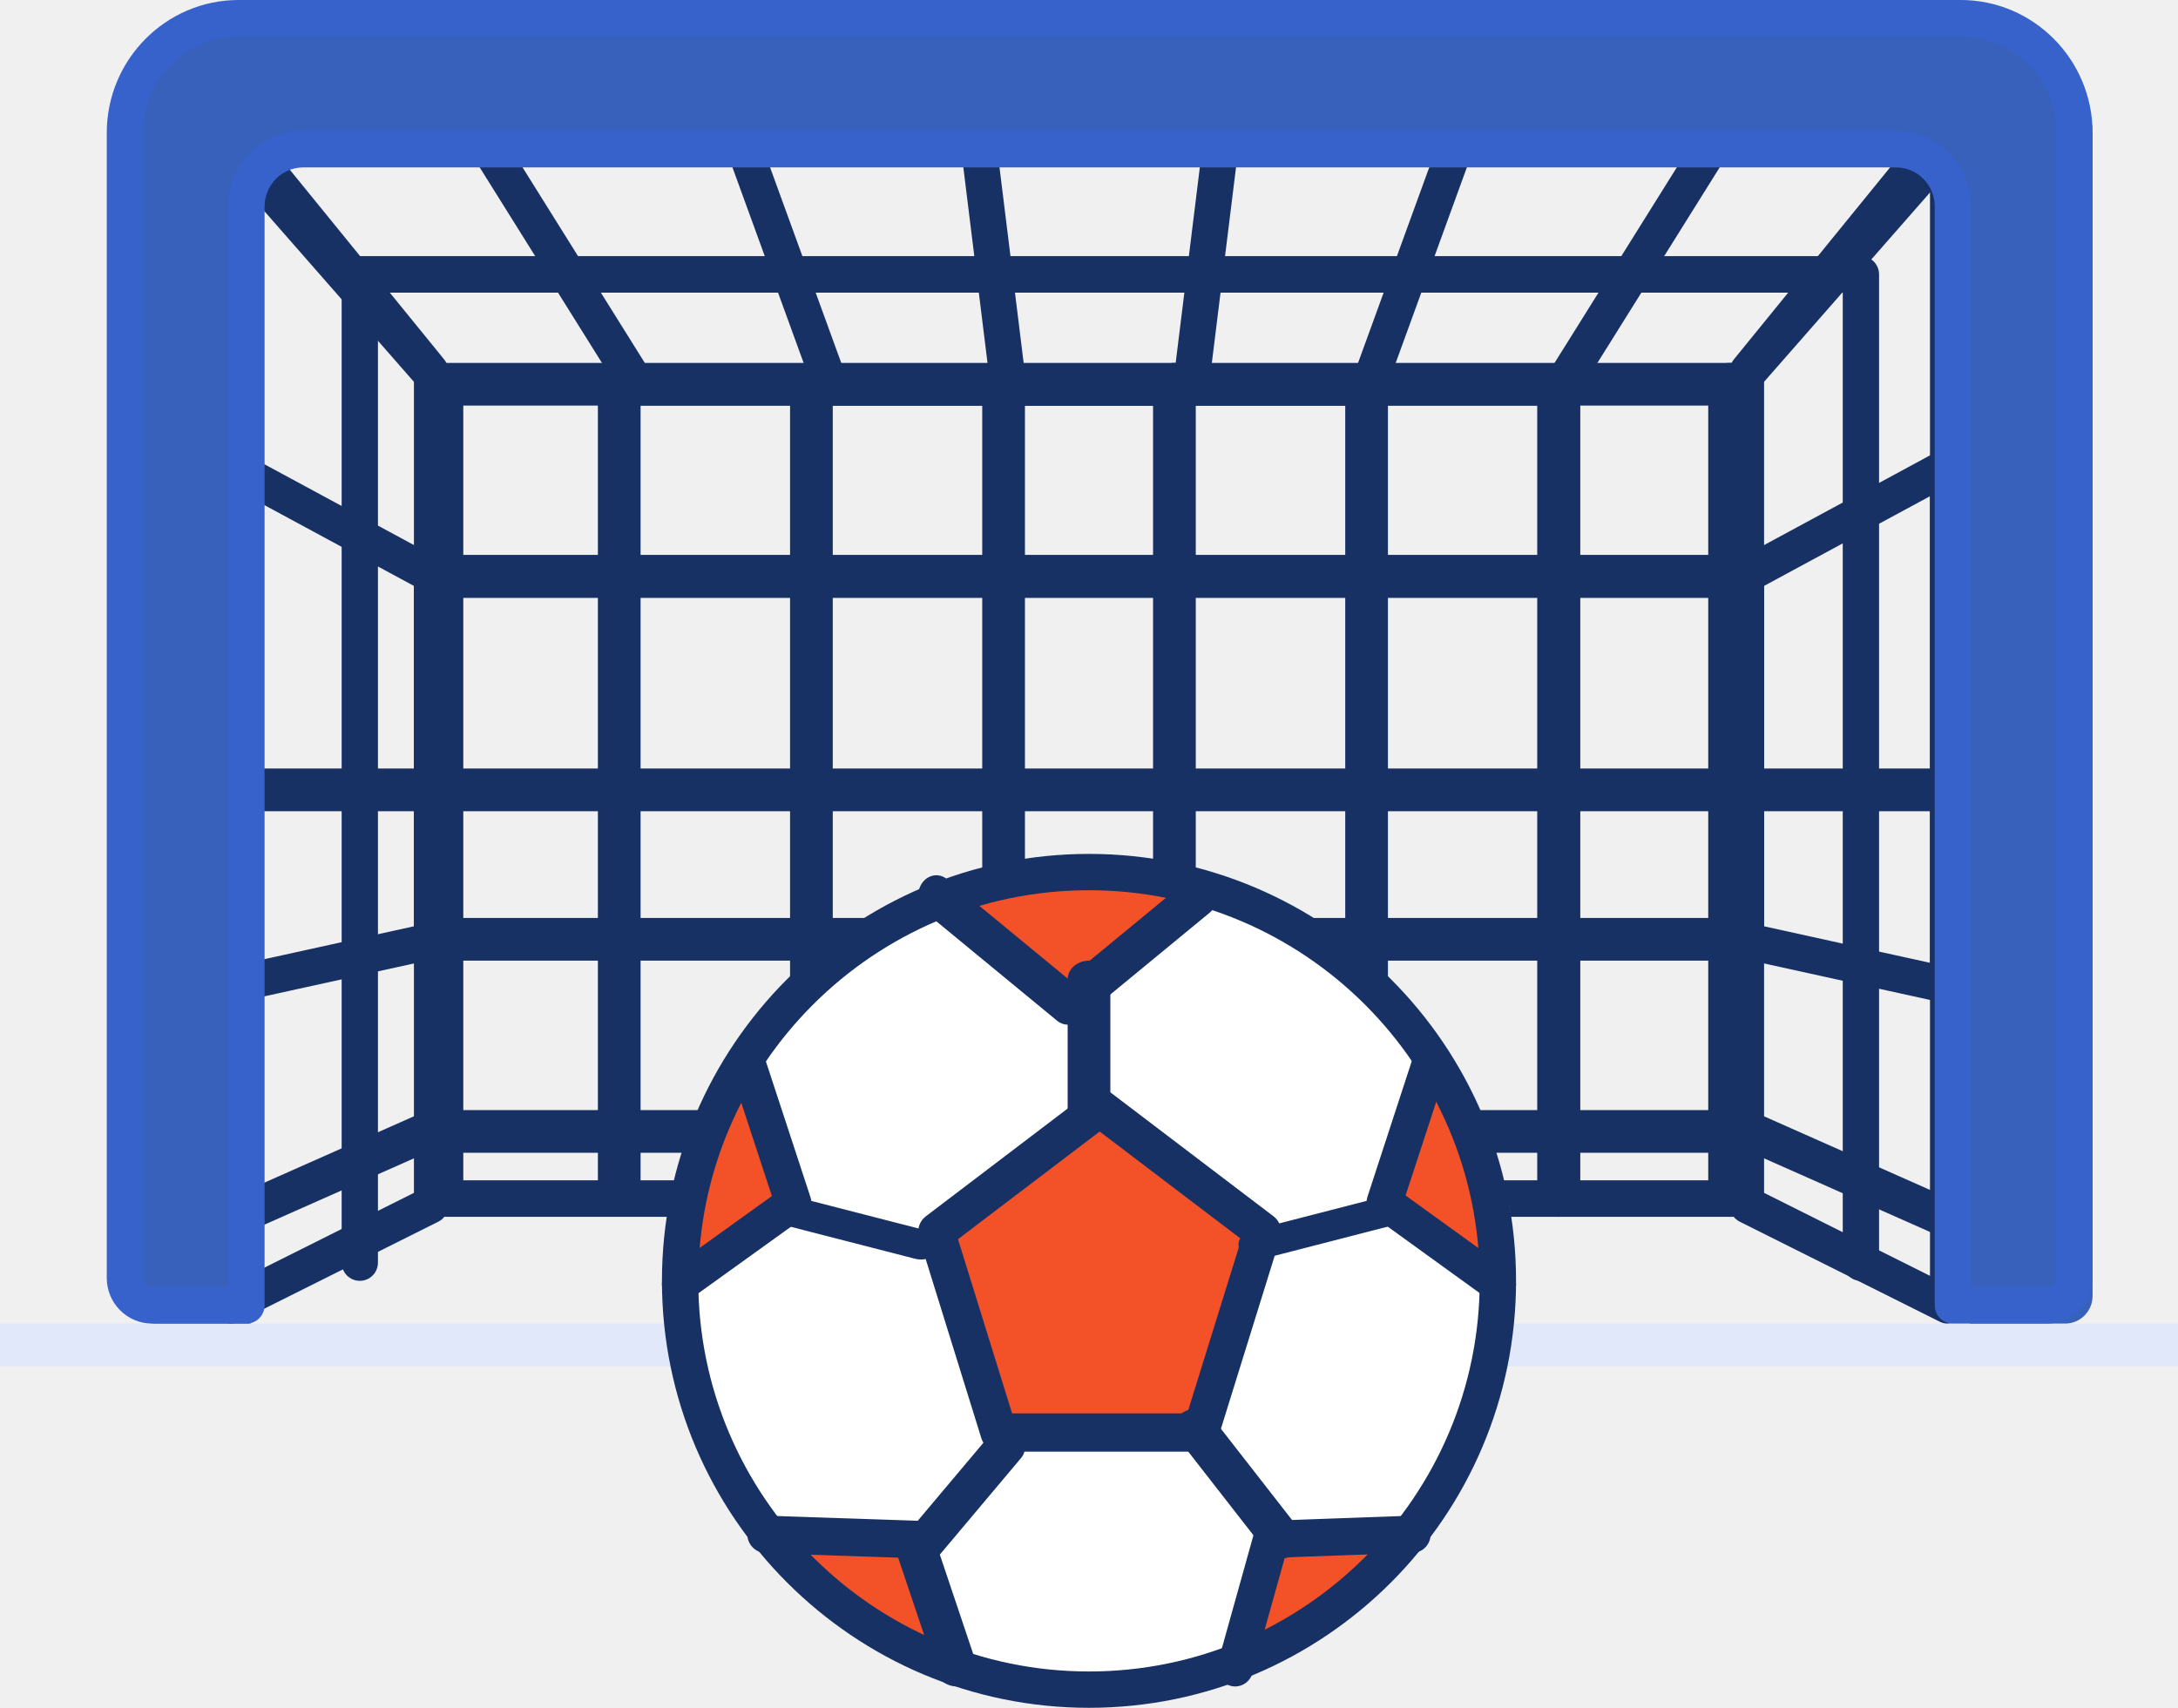
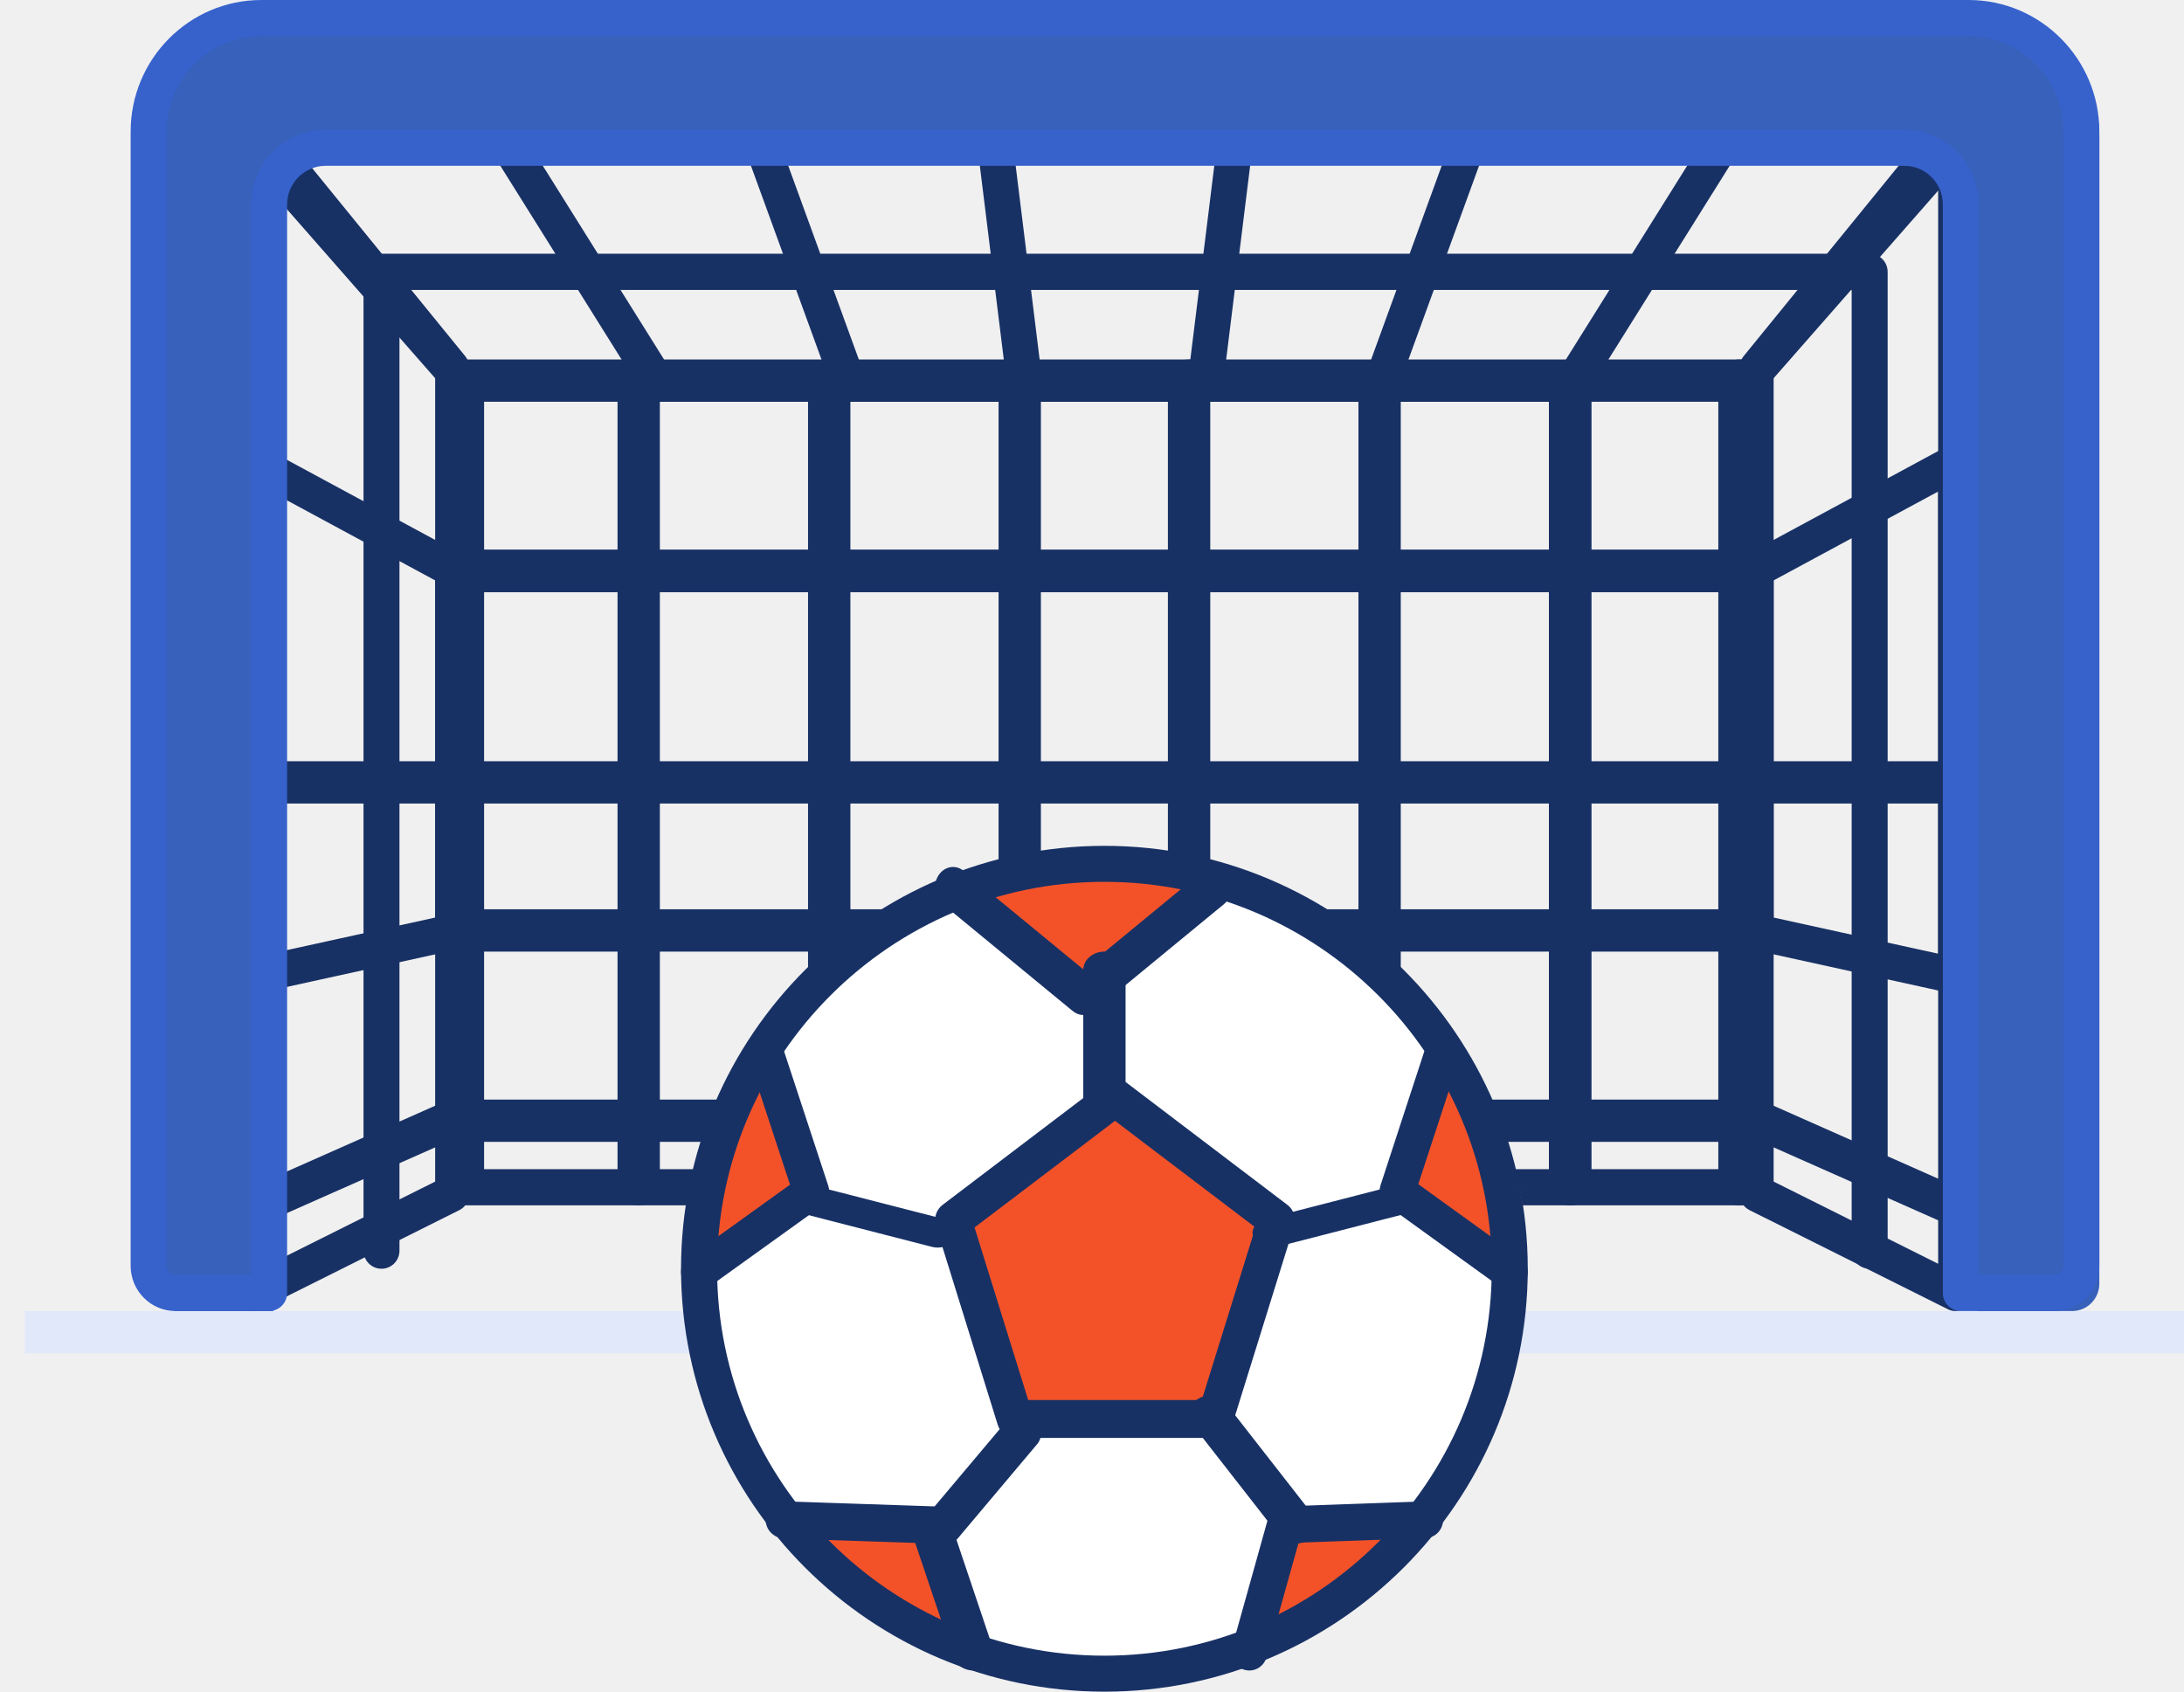
- <svg xmlns="http://www.w3.org/2000/svg" width="102" height="80" viewBox="0 0 102 80">
-   <g fill="none">
-     <path fill="#E1E8FA" d="M0 62L102 62 102 64 0 64z" />
-     <path fill="#183165" d="M81.152 57H20.848c-.468 0-.848-.383-.848-.855v-38.29c0-.472.38-.855.848-.855h60.304c.468 0 .848.383.848.855v38.29c0 .473-.38.855-.848.855zm-59.455-1.71h58.606V18.71H21.697v36.58z" />
-     <path fill="#183165" d="M91.193 62c-.116 0-.232-.027-.34-.081l-9.385-4.694c-.286-.143-.468-.452-.468-.79V17.411c0-.211.071-.416.2-.575l9.386-11.54c.222-.273.577-.369.891-.241.315.128.523.453.523.815V61.13c0 .297-.14.574-.373.734-.132.09-.283.137-.434.137zm-8.578-6.122l7.77 3.887V8.185l-7.77 9.555v38.138z" />
-     <path fill="#183165" d="M81.253 19H20.746c-.245 0-.479-.106-.64-.29L10.211 7.415c-.22-.252-.273-.61-.135-.914.138-.305.441-.501.776-.501h80.297c.334 0 .637.196.775.5.138.306.085.663-.135.915L81.893 18.71c-.162.184-.395.29-.64.29zM21.13 17.295h59.737l8.401-9.59H12.73l8.401 9.59z" />
-     <path fill="#183165" d="M10.807 62c-.151 0-.302-.046-.434-.137-.233-.16-.373-.437-.373-.734V5.871c0-.363.208-.687.523-.815.315-.128.67-.032.891.24L20.8 16.837c.13.16.201.363.201.575v39.023c0 .34-.182.648-.468.79l-9.385 4.694c-.108.054-.224.081-.34.081zm.808-53.816v51.58l7.77-3.886V17.74l-7.77-9.556zM73.088 19H29.911c-.293 0-.565-.15-.72-.4L22.13 7.305c-.164-.263-.173-.594-.024-.866.15-.27.435-.439.745-.439h57.298c.31 0 .595.168.745.44.15.271.14.602-.024.865L73.81 18.6c-.156.249-.429.4-.722.4zm-42.706-1.705h42.236l5.995-9.59H24.387l5.995 9.59z" />
-     <path fill="#183165" d="M64.064 19h-25.13c-.343 0-.65-.22-.772-.552l-4.11-11.296c-.094-.262-.06-.555.095-.785.154-.23.407-.367.678-.367h33.35c.27 0 .524.137.678.367.155.23.19.523.094.785l-4.11 11.296c-.121.332-.429.552-.773.552zm-24.558-1.705h23.987l3.49-9.59H36.015l3.49 9.59z" />
-     <path fill="#183165" d="M55.765 19h-8.53c-.424 0-.781-.32-.833-.746L45.006 6.959c-.03-.243.045-.487.204-.67.16-.184.39-.289.63-.289h11.32c.24 0 .47.105.63.289.16.183.233.427.204.67l-1.396 11.295c-.052.426-.41.746-.833.746zm-7.789-1.705h7.047l1.184-9.59h-9.415l1.184 9.59zM29 57c-.552 0-1-.383-1-.855v-38.29c0-.472.448-.855 1-.855s1 .383 1 .855v38.29c0 .473-.448.855-1 .855zM38 57c-.552 0-1-.383-1-.855v-38.29c0-.472.448-.855 1-.855s1 .383 1 .855v38.29c0 .473-.447.855-1 .855z" />
-     <path fill="#183165" d="M47 57c-.552 0-1-.383-1-.855v-38.29c0-.472.448-.855 1-.855s1 .383 1 .855v38.29c0 .473-.447.855-1 .855zM55 57c-.552 0-1-.383-1-.855v-38.29c0-.472.448-.855 1-.855s1 .383 1 .855v38.29c0 .473-.447.855-1 .855zM64 57c-.552 0-1-.383-1-.855v-38.29c0-.472.448-.855 1-.855s1 .383 1 .855v38.29c0 .473-.448.855-1 .855zM73 57c-.552 0-1-.383-1-.855v-38.29c0-.472.448-.855 1-.855s1 .383 1 .855v38.29c0 .473-.448.855-1 .855z" />
-     <path fill="#183165" d="M73 57c-.552 0-1-.383-1-.855v-38.29c0-.472.448-.855 1-.855s1 .383 1 .855v38.29c0 .473-.448.855-1 .855zM81 57c-.552 0-1-.383-1-.855v-38.29c0-.472.448-.855 1-.855s1 .383 1 .855v38.29c0 .473-.448.855-1 .855z" />
-     <path fill="#183165" d="M81.152 28H20.848c-.468 0-.848-.448-.848-1s.38-1 .848-1h60.304c.468 0 .848.448.848 1s-.38 1-.848 1z" />
-     <path fill="#183165" d="M81.152 28H20.848c-.468 0-.848-.448-.848-1s.38-1 .848-1h60.304c.468 0 .848.448.848 1s-.38 1-.848 1zM81.152 38H20.848c-.468 0-.848-.448-.848-1s.38-1 .848-1h60.304c.468 0 .848.448.848 1s-.38 1-.848 1zM81.152 45H20.848c-.468 0-.848-.448-.848-1s.38-1 .848-1h60.304c.468 0 .848.448.848 1s-.38 1-.848 1zM81.152 54H20.848c-.468 0-.848-.448-.848-1s.38-1 .848-1h60.304c.468 0 .848.448.848 1s-.38 1-.848 1z" />
-     <path fill="#183165" d="M10.807 47c-.184 0-.364-.066-.51-.19-.188-.163-.297-.405-.297-.662V21.852c0-.297.146-.572.386-.727.24-.155.54-.167.79-.031l9.385 5.074c.27.146.439.439.439.758v17.158c0 .404-.268.752-.643.834l-9.385 2.065c-.055.011-.11.017-.165.017zm.808-23.754V45.1l7.77-1.709V27.447l-7.77-4.201zM10.808 58c-.323 0-.628-.222-.752-.584-.163-.472.042-1.003.458-1.188l9.385-4.165c.415-.184.883.049 1.045.52.163.473-.042 1.004-.458 1.189l-9.385 4.165c-.096.043-.196.063-.293.063z" />
-     <path fill="#183165" d="M20.193 38h-9.386c-.445 0-.807-.448-.807-1s.362-1 .807-1h9.386c.445 0 .807.448.807 1s-.362 1-.807 1zM91.193 47c-.055 0-.11-.006-.165-.018l-9.385-2.064c-.375-.082-.643-.43-.643-.834V26.926c0-.319.17-.612.44-.758l9.385-5.074c.25-.136.549-.124.789.03.24.156.386.431.386.728v24.296c0 .257-.11.5-.298.661-.145.125-.325.191-.51.191zm-8.578-3.609l7.77 1.71V23.245l-7.77 4.201v15.944zM91.192 58c-.097 0-.197-.02-.293-.063l-9.385-4.165c-.416-.185-.62-.717-.458-1.188.162-.472.63-.705 1.045-.52l9.385 4.164c.416.185.62.717.458 1.188-.124.362-.429.584-.752.584z" />
-     <path fill="#183165" d="M91.193 38h-9.386c-.445 0-.807-.448-.807-1s.362-1 .807-1h9.386c.445 0 .807.448.807 1s-.361 1-.807 1z" />
-     <path fill="#183165" d="M87.15 60c-.47 0-.85-.383-.85-.855V13.71H17.7v45.434c0 .472-.38.855-.85.855s-.85-.383-.85-.855v-46.29c0-.472.38-.855.85-.855h70.3c.47 0 .85.383.85.855v46.29c0 .472-.38.855-.85.855z" />
-     <path fill="#3761BA" d="M6 6.431v54.273C6 61.42 6.573 62 7.28 62h4.46V9.922c0-1.5 1.201-2.715 2.683-2.715h75.153c1.482 0 2.684 1.215 2.684 2.715V62h4.46c.707 0 1.28-.58 1.28-1.296V6.431C98 3.431 95.597 1 92.633 1H11.366C8.403 1 6 3.431 6 6.431z" />
-     <path fill="#3762CC" d="M95.882 62h-4.426c-.468 0-.847-.382-.847-.854V9.672c0-1.009-.815-1.83-1.816-1.83H14.207c-1.001 0-1.816.82-1.816 1.83v51.474c0 .472-.38.854-.847.854H7.118C5.95 62 5 61.043 5 59.866V6.222C5 2.792 7.77 0 11.173 0h80.654C95.231 0 98 2.791 98 6.222v53.644C98 61.043 97.05 62 95.882 62zm-3.579-1.707h3.58c.233 0 .423-.192.423-.427V6.222c0-2.49-2.01-4.515-4.479-4.515H11.173c-2.47 0-4.479 2.025-4.479 4.515v53.644c0 .235.19.427.424.427h3.579V9.673c0-1.951 1.575-3.538 3.51-3.538h74.587c1.935 0 3.51 1.587 3.51 3.537v50.62h-.001z" />
-     <ellipse cx="51.5" cy="60" fill="#FFF" rx="19.5" ry="19" />
-     <path fill="#F35229" d="M32 60l6-3.699L35.587 50C33.322 52.852 32 56.287 32 59.983V60zM45 42.124L51 47l6-4.876C55.12 41.397 53.101 41 51 41s-4.12.397-6 1.124zM42.186 71.267L35 71c2.303 3.152 5.413 5.603 9 7l-1.814-6.733zM58 78c3.587-1.397 6.697-3.848 9-7l-7.186.267L58 78zM64 56.298L70 60c.01-3.706-1.316-7.149-3.59-10L64 56.298zM52 52L44 57.73 47.056 67 56.944 67 60 57.73z" />
-     <path fill="#183165" d="M56.223 68h-9.447c-.37 0-.7-.25-.815-.62l-2.919-9.398c-.115-.37.011-.774.312-1.002l7.642-5.809c.3-.228.707-.228 1.008 0l7.643 5.809c.3.228.426.633.311 1.002l-2.92 9.398c-.115.37-.444.62-.815.62zm-8.824-1.793H55.6l2.535-8.16-6.635-5.042-6.635 5.043 2.534 8.159z" />
-     <path fill="#183165" d="M51 80c-11.028 0-20-8.972-20-20s8.972-20 20-20 20 8.972 20 20-8.972 20-20 20zm0-38.298c-10.09 0-18.298 8.209-18.298 18.298 0 10.09 8.209 18.298 18.298 18.298 10.09 0 18.298-8.209 18.298-18.298 0-10.09-8.209-18.298-18.298-18.298z" />
-     <path fill="#183165" d="M70.16 61c-.172 0-.345-.052-.494-.16l-5.32-3.845c-.294-.212-.417-.59-.305-.934l2.117-6.483c.144-.44.619-.68 1.06-.537.44.143.683.614.54 1.054L65.827 56l4.826 3.488c.375.271.458.794.185 1.168-.164.225-.42.344-.68.344z" />
-     <path fill="#183165" d="M58.876 59c-.37 0-.713-.187-.833-.48-.15-.365.102-.757.562-.876l6.248-1.61c.461-.118.954.08 1.104.446.15.365-.103.757-.562.876l-6.248 1.61c-.09.023-.181.034-.271.034zM57.847 79c-.077 0-.156-.01-.234-.034-.45-.132-.709-.614-.58-1.075l1.682-6.024c.102-.362.418-.616.785-.63L66.124 71c.466-.006.859.359.875.838.017.48-.349.883-.816.9l-6.01.215-1.512 5.417c-.107.381-.446.63-.814.63z" />
-     <path fill="#183165" d="M60.04 73c-.3 0-.594-.128-.782-.369l-4.077-5.23c-.31-.397-.211-.95.22-1.235.43-.285 1.03-.194 1.34.203l4.078 5.23c.31.397.211.95-.22 1.235-.17.112-.365.166-.56.166zM43.09 73h-.033l-.3-.01-6.878-.232c-.503-.017-.896-.424-.878-.91.017-.484.435-.871.942-.847l6.893.232.285.01c.503.017.896.424.878.908-.017.475-.422.849-.91.849z" />
-     <path fill="#183165" d="M44.813 79c-.418 0-.802-.235-.923-.594l-1.853-5.513c-.08-.241-.028-.5.143-.704l4.078-4.847c.31-.368.91-.452 1.341-.188.431.264.53.777.22 1.144l-3.805 4.525 1.724 5.13c.147.436-.148.89-.659 1.015-.089.021-.178.032-.266.032zM31.852 61c-.263 0-.523-.12-.69-.347-.276-.377-.191-.903.189-1.177l4.798-3.45-1.944-5.923c-.146-.443.1-.918.546-1.062.447-.142.927.098 1.072.54l2.135 6.505c.114.347-.01.728-.309.942l-5.298 3.81c-.15.11-.326.162-.5.162z" />
-     <path fill="#183165" d="M43.129 59c-.09 0-.18-.01-.268-.034l-6.257-1.61c-.458-.118-.71-.51-.562-.874.148-.366.64-.566 1.097-.448l6.257 1.61c.458.118.71.51.562.875-.12.294-.462.481-.83.481zM50.007 48c-.176 0-.351-.061-.5-.184l-6.157-5.072c-.38-.313-.463-.916-.188-1.347.277-.43.809-.525 1.188-.213l5.657 4.66 5.643-4.649c.38-.312.912-.217 1.188.213.276.431.191 1.034-.188 1.347l-6.144 5.06c-.149.124-.324.185-.5.185z" />
-     <path fill="#183165" d="M51 53c-.552 0-1-.393-1-.877v-6.246c0-.484.448-.877 1-.877s1 .393 1 .877v6.246c0 .485-.448.877-1 .877z" />
+ <svg xmlns="http://www.w3.org/2000/svg" width="71px" height="55px" viewBox="0 0 71 55" version="1.1">
+   <g id="Page-1" stroke="none" stroke-width="1" fill="none" fill-rule="evenodd">
+     <g id="Hey-Digital_Home_Get-My-Free-Proposal_03" transform="translate(-831, -150)" fill-rule="nonzero">
+       <g id="Group-3" transform="translate(270, 56)">
+         <g id="Group-5" transform="translate(269, 81)">
+           <g id="goal-post" transform="translate(292.8066, 13)">
+             <polygon id="Path" fill="#E1E8FA" points="0 42.625 70.193 42.625 70.193 44 0 44" />
+             <path d="M55.846,39.188 L14.347,39.188 C14.025,39.188 13.763,38.924 13.763,38.6 L13.763,12.275 C13.763,11.951 14.025,11.688 14.347,11.688 L55.846,11.688 C56.168,11.688 56.43,11.951 56.43,12.275 L56.43,38.6 C56.43,38.925 56.169,39.188 55.846,39.188 Z M14.931,38.012 L55.262,38.012 L55.262,12.863 L14.931,12.863 L14.931,38.012 Z" id="Shape" fill="#183165" />
+             <path d="M62.756,42.625 C62.677,42.625 62.597,42.606 62.522,42.569 L56.064,39.342 C55.867,39.244 55.742,39.032 55.742,38.799 L55.742,11.971 C55.742,11.825 55.791,11.685 55.88,11.576 L62.339,3.641 C62.491,3.454 62.736,3.388 62.952,3.476 C63.168,3.564 63.312,3.787 63.312,4.037 L63.312,42.026 C63.312,42.231 63.215,42.421 63.055,42.531 C62.964,42.593 62.861,42.625 62.756,42.625 Z M56.853,38.416 L62.201,41.088 L62.201,5.627 L56.853,12.196 L56.853,38.416 Z" id="Shape" fill="#183165" />
+             <path d="M55.916,13.062 L14.277,13.062 C14.108,13.062 13.947,12.99 13.836,12.863 L7.027,5.098 C6.876,4.925 6.839,4.679 6.934,4.469 C7.029,4.26 7.238,4.125 7.468,4.125 L62.726,4.125 C62.956,4.125 63.165,4.26 63.26,4.469 C63.354,4.679 63.318,4.925 63.166,5.098 L56.356,12.863 C56.245,12.99 56.085,13.062 55.916,13.062 Z M14.542,11.89 L55.651,11.89 L61.432,5.297 L8.76,5.297 L14.542,11.89 Z" id="Shape" fill="#183165" />
+             <path d="M7.437,42.625 C7.333,42.625 7.229,42.593 7.138,42.531 C6.978,42.421 6.882,42.231 6.882,42.026 L6.882,4.036 C6.882,3.787 7.025,3.564 7.241,3.476 C7.458,3.388 7.703,3.454 7.855,3.641 L14.314,11.576 C14.402,11.685 14.452,11.825 14.452,11.971 L14.452,38.799 C14.452,39.032 14.326,39.244 14.13,39.342 L7.671,42.57 C7.596,42.606 7.517,42.625 7.437,42.625 L7.437,42.625 Z M7.993,5.627 L7.993,41.088 L13.34,38.416 L13.34,12.196 L7.993,5.627 Z" id="Shape" fill="#183165" />
+             <path d="M50.297,13.062 L20.584,13.062 C20.382,13.062 20.195,12.959 20.088,12.788 L15.229,5.022 C15.116,4.841 15.11,4.614 15.213,4.427 C15.316,4.241 15.512,4.125 15.725,4.125 L55.156,4.125 C55.37,4.125 55.565,4.241 55.669,4.427 C55.772,4.614 55.766,4.841 55.653,5.022 L50.793,12.788 C50.686,12.958 50.499,13.062 50.297,13.062 Z M20.908,11.89 L49.973,11.89 L54.099,5.297 L16.782,5.297 L20.908,11.89 Z" id="Shape" fill="#183165" />
+             <path d="M44.087,13.062 L26.794,13.062 C26.557,13.062 26.345,12.911 26.262,12.683 L23.434,4.917 C23.369,4.737 23.393,4.535 23.499,4.377 C23.605,4.219 23.779,4.125 23.966,4.125 L46.916,4.125 C47.102,4.125 47.277,4.219 47.383,4.377 C47.489,4.536 47.513,4.737 47.448,4.917 L44.619,12.683 C44.535,12.911 44.324,13.062 44.087,13.062 L44.087,13.062 Z M27.187,11.89 L43.694,11.89 L46.095,5.297 L24.785,5.297 L27.187,11.89 Z" id="Shape" fill="#183165" />
+             <path d="M38.376,13.062 L32.506,13.062 C32.214,13.062 31.968,12.843 31.932,12.549 L30.972,4.784 C30.952,4.617 31.002,4.449 31.112,4.323 C31.222,4.197 31.38,4.125 31.546,4.125 L39.336,4.125 C39.502,4.125 39.659,4.197 39.769,4.323 C39.879,4.449 39.93,4.617 39.909,4.784 L38.949,12.549 C38.913,12.842 38.667,13.062 38.376,13.062 Z M33.016,11.89 L37.865,11.89 L38.68,5.297 L32.201,5.297 L33.016,11.89 Z" id="Shape" fill="#183165" />
+             <path d="M19.957,39.188 C19.577,39.188 19.269,38.924 19.269,38.6 L19.269,12.275 C19.269,11.951 19.577,11.688 19.957,11.688 C20.337,11.688 20.645,11.951 20.645,12.275 L20.645,38.6 C20.645,38.925 20.337,39.188 19.957,39.188 Z" id="Path" fill="#183165" />
+             <path d="M26.15,39.188 C25.771,39.188 25.462,38.924 25.462,38.6 L25.462,12.275 C25.462,11.951 25.771,11.688 26.15,11.688 C26.53,11.688 26.839,11.951 26.839,12.275 L26.839,38.6 C26.839,38.925 26.531,39.188 26.15,39.188 Z" id="Path" fill="#183165" />
+             <path d="M32.344,39.188 C31.964,39.188 31.656,38.924 31.656,38.6 L31.656,12.275 C31.656,11.951 31.964,11.688 32.344,11.688 C32.724,11.688 33.032,11.951 33.032,12.275 L33.032,38.6 C33.032,38.925 32.724,39.188 32.344,39.188 Z" id="Path" fill="#183165" />
+             <path d="M37.849,39.188 C37.469,39.188 37.161,38.924 37.161,38.6 L37.161,12.275 C37.161,11.951 37.469,11.688 37.849,11.688 C38.229,11.688 38.538,11.951 38.538,12.275 L38.538,38.6 C38.538,38.925 38.23,39.188 37.849,39.188 Z" id="Path" fill="#183165" />
+             <path d="M44.043,39.188 C43.663,39.188 43.355,38.924 43.355,38.6 L43.355,12.275 C43.355,11.951 43.663,11.688 44.043,11.688 C44.423,11.688 44.731,11.951 44.731,12.275 L44.731,38.6 C44.731,38.925 44.423,39.188 44.043,39.188 Z" id="Path" fill="#183165" />
+             <path d="M50.236,39.188 C49.857,39.188 49.548,38.924 49.548,38.6 L49.548,12.275 C49.548,11.951 49.857,11.688 50.236,11.688 C50.616,11.688 50.925,11.951 50.925,12.275 L50.925,38.6 C50.925,38.925 50.617,39.188 50.236,39.188 Z" id="Path" fill="#183165" />
+             <path d="M50.236,39.188 C49.857,39.188 49.548,38.924 49.548,38.6 L49.548,12.275 C49.548,11.951 49.857,11.688 50.236,11.688 C50.616,11.688 50.925,11.951 50.925,12.275 L50.925,38.6 C50.925,38.925 50.617,39.188 50.236,39.188 Z" id="Path" fill="#183165" />
+             <path d="M55.742,39.188 C55.362,39.188 55.054,38.924 55.054,38.6 L55.054,12.275 C55.054,11.951 55.362,11.688 55.742,11.688 C56.122,11.688 56.43,11.951 56.43,12.275 L56.43,38.6 C56.43,38.925 56.122,39.188 55.742,39.188 Z" id="Path" fill="#183165" />
+             <path d="M55.846,19.25 L14.347,19.25 C14.025,19.25 13.763,18.942 13.763,18.562 C13.763,18.183 14.025,17.875 14.347,17.875 L55.846,17.875 C56.168,17.875 56.43,18.183 56.43,18.562 C56.43,18.942 56.168,19.25 55.846,19.25 Z" id="Path" fill="#183165" />
+             <path d="M55.846,19.25 L14.347,19.25 C14.025,19.25 13.763,18.942 13.763,18.562 C13.763,18.183 14.025,17.875 14.347,17.875 L55.846,17.875 C56.168,17.875 56.43,18.183 56.43,18.562 C56.43,18.942 56.168,19.25 55.846,19.25 Z" id="Path" fill="#183165" />
+             <path d="M55.846,26.125 L14.347,26.125 C14.025,26.125 13.763,25.817 13.763,25.438 C13.763,25.058 14.025,24.75 14.347,24.75 L55.846,24.75 C56.168,24.75 56.43,25.058 56.43,25.438 C56.43,25.817 56.168,26.125 55.846,26.125 Z" id="Path" fill="#183165" />
+             <path d="M55.846,30.938 L14.347,30.938 C14.025,30.938 13.763,30.63 13.763,30.25 C13.763,29.87 14.025,29.562 14.347,29.562 L55.846,29.562 C56.168,29.562 56.43,29.87 56.43,30.25 C56.43,30.63 56.168,30.938 55.846,30.938 Z" id="Path" fill="#183165" />
+             <path d="M55.846,37.125 L14.347,37.125 C14.025,37.125 13.763,36.817 13.763,36.438 C13.763,36.058 14.025,35.75 14.347,35.75 L55.846,35.75 C56.168,35.75 56.43,36.058 56.43,36.438 C56.43,36.817 56.168,37.125 55.846,37.125 Z" id="Path" fill="#183165" />
+             <path d="M7.437,32.312 C7.311,32.312 7.187,32.267 7.087,32.181 C6.957,32.07 6.882,31.903 6.882,31.727 L6.882,15.023 C6.882,14.819 6.982,14.63 7.148,14.523 C7.313,14.417 7.518,14.409 7.691,14.502 L14.149,17.991 C14.335,18.091 14.452,18.292 14.452,18.512 L14.452,30.308 C14.452,30.585 14.267,30.825 14.009,30.881 L7.551,32.3 C7.513,32.309 7.475,32.312 7.437,32.312 Z M7.993,15.981 L7.993,31.006 L13.34,29.832 L13.34,18.87 L7.993,15.981 Z" id="Shape" fill="#183165" />
+             <path d="M7.437,39.875 C7.215,39.875 7.006,39.723 6.92,39.474 C6.808,39.149 6.949,38.784 7.235,38.657 L13.694,35.793 C13.979,35.667 14.302,35.827 14.413,36.151 C14.525,36.476 14.384,36.841 14.098,36.968 L7.639,39.831 C7.573,39.861 7.505,39.875 7.437,39.875 Z" id="Path" fill="#183165" />
+             <path d="M13.896,26.125 L7.437,26.125 C7.131,26.125 6.882,25.817 6.882,25.438 C6.882,25.058 7.131,24.75 7.437,24.75 L13.896,24.75 C14.203,24.75 14.452,25.058 14.452,25.438 C14.452,25.817 14.203,26.125 13.896,26.125 Z" id="Path" fill="#183165" />
+             <path d="M62.756,32.312 C62.718,32.312 62.681,32.308 62.643,32.3 L56.184,30.881 C55.927,30.825 55.742,30.585 55.742,30.308 L55.742,18.512 C55.742,18.292 55.858,18.091 56.044,17.991 L62.503,14.502 C62.675,14.409 62.881,14.417 63.046,14.523 C63.211,14.63 63.312,14.819 63.312,15.023 L63.312,31.727 C63.312,31.903 63.236,32.07 63.107,32.181 C63.007,32.267 62.883,32.312 62.756,32.312 Z M56.853,29.832 L62.2,31.006 L62.2,15.981 L56.853,18.87 L56.853,29.832 Z" id="Shape" fill="#183165" />
+             <path d="M62.756,39.875 C62.689,39.875 62.62,39.861 62.554,39.831 L56.095,36.968 C55.809,36.841 55.668,36.476 55.78,36.151 C55.892,35.827 56.215,35.666 56.5,35.794 L62.958,38.657 C63.244,38.784 63.385,39.149 63.273,39.474 C63.188,39.723 62.978,39.875 62.756,39.875 Z" id="Path" fill="#183165" />
+             <path d="M62.756,26.125 L56.297,26.125 C55.991,26.125 55.742,25.817 55.742,25.438 C55.742,25.058 55.991,24.75 56.297,24.75 L62.756,24.75 C63.063,24.75 63.312,25.058 63.312,25.438 C63.312,25.817 63.063,26.125 62.756,26.125 Z" id="Path" fill="#183165" />
+             <path d="M59.974,41.25 C59.651,41.25 59.389,40.987 59.389,40.662 L59.389,9.426 L12.18,9.426 L12.18,40.662 C12.18,40.987 11.918,41.25 11.596,41.25 C11.273,41.25 11.011,40.987 11.011,40.662 L11.011,8.838 C11.011,8.513 11.273,8.25 11.596,8.25 L59.974,8.25 C60.297,8.25 60.559,8.513 60.559,8.838 L60.559,40.662 C60.559,40.987 60.297,41.25 59.974,41.25 Z" id="Path" fill="#183165" />
+             <path d="M4.129,4.421 L4.129,41.734 C4.129,42.226 4.523,42.625 5.01,42.625 L8.079,42.625 L8.079,6.822 C8.079,5.79 8.906,4.955 9.926,4.955 L61.644,4.955 C62.664,4.955 63.49,5.79 63.49,6.822 L63.49,42.625 L66.56,42.625 C67.046,42.625 67.441,42.226 67.441,41.734 L67.441,4.421 C67.441,2.359 65.787,0.688 63.747,0.688 L7.822,0.688 C5.782,0.688 4.129,2.359 4.129,4.421 Z" id="Path" fill="#3761BA" />
+             <path d="M65.983,42.625 L62.937,42.625 C62.615,42.625 62.354,42.362 62.354,42.038 L62.354,6.65 C62.354,5.956 61.794,5.391 61.105,5.391 L9.777,5.391 C9.088,5.391 8.527,5.956 8.527,6.65 L8.527,42.038 C8.527,42.362 8.266,42.625 7.944,42.625 L4.898,42.625 C4.095,42.625 3.441,41.967 3.441,41.158 L3.441,4.277 C3.441,1.919 5.347,0 7.689,0 L63.193,0 C65.535,0 67.441,1.919 67.441,4.277 L67.441,41.158 C67.441,41.967 66.787,42.625 65.983,42.625 L65.983,42.625 Z M63.52,41.451 L65.983,41.451 C66.144,41.451 66.275,41.319 66.275,41.158 L66.275,4.277 C66.275,2.566 64.892,1.174 63.193,1.174 L7.689,1.174 C5.989,1.174 4.607,2.566 4.607,4.277 L4.607,41.158 C4.607,41.319 4.738,41.451 4.898,41.451 L7.361,41.451 L7.361,6.65 C7.361,5.309 8.445,4.218 9.777,4.218 L61.105,4.218 C62.437,4.218 63.521,5.309 63.521,6.65 L63.521,41.451 L63.52,41.451 Z" id="Shape" fill="#3762CC" />
+             <ellipse id="Oval" fill="#FFFFFF" cx="35.441" cy="41.25" rx="13.419" ry="13.062" />
+             <path d="M22.022,41.25 L26.15,38.707 L24.49,34.375 C22.931,36.336 22.021,38.697 22.021,41.239 C22.021,41.242 22.022,41.246 22.022,41.25 Z" id="Path" fill="#F35229" />
+             <path d="M30.968,28.96 L35.097,32.312 L39.226,28.96 C37.932,28.46 36.543,28.188 35.097,28.188 C33.651,28.188 32.261,28.46 30.968,28.96 Z" id="Path" fill="#F35229" />
+             <path d="M29.031,48.996 L24.086,48.812 C25.671,50.98 27.811,52.665 30.279,53.625 L29.031,48.996 Z" id="Path" fill="#F35229" />
+             <path d="M39.914,53.625 C42.383,52.665 44.523,50.98 46.107,48.812 L41.162,48.996 L39.914,53.625 Z" id="Path" fill="#F35229" />
+             <path d="M44.043,38.705 L48.172,41.25 C48.172,41.25 48.172,41.25 48.172,41.25 C48.179,38.702 47.267,36.335 45.701,34.375 L44.043,38.705 Z" id="Path" fill="#F35229" />
+             <polygon id="Path" fill="#F35229" points="35.785 35.75 30.279 39.689 32.382 46.062 39.187 46.062 41.29 39.689" />
+             <path d="M38.691,46.75 L32.19,46.75 C31.935,46.75 31.708,46.578 31.629,46.324 L29.62,39.863 C29.541,39.609 29.628,39.33 29.835,39.174 L35.094,35.18 C35.301,35.023 35.581,35.023 35.788,35.18 L41.047,39.174 C41.254,39.33 41.34,39.609 41.261,39.863 L39.252,46.324 C39.173,46.578 38.946,46.75 38.691,46.75 Z M32.619,45.517 L38.262,45.517 L40.007,39.908 L35.441,36.441 L30.875,39.908 L32.619,45.517 Z" id="Shape" fill="#183165" />
+             <path d="M35.097,55 C27.507,55 21.333,48.832 21.333,41.25 C21.333,33.668 27.507,27.5 35.097,27.5 C42.686,27.5 48.86,33.668 48.86,41.25 C48.86,48.832 42.686,55 35.097,55 Z M35.097,28.67 C28.153,28.67 22.505,34.314 22.505,41.25 C22.505,48.186 28.153,53.83 35.097,53.83 C42.04,53.83 47.689,48.186 47.689,41.25 C47.689,34.314 42.04,28.67 35.097,28.67 Z" id="Shape" fill="#183165" />
+             <path d="M48.281,41.938 C48.163,41.938 48.045,41.902 47.942,41.828 L44.281,39.184 C44.079,39.038 43.994,38.778 44.071,38.542 L45.528,34.085 C45.627,33.783 45.954,33.618 46.257,33.716 C46.561,33.814 46.727,34.138 46.629,34.44 L45.301,38.5 L48.622,40.898 C48.88,41.084 48.937,41.444 48.75,41.701 C48.636,41.856 48.46,41.938 48.281,41.938 L48.281,41.938 Z" id="Path" fill="#183165" />
+             <path d="M40.517,40.562 C40.263,40.562 40.026,40.434 39.943,40.232 C39.841,39.981 40.014,39.712 40.33,39.63 L44.63,38.523 C44.947,38.442 45.286,38.579 45.39,38.83 C45.493,39.081 45.319,39.35 45.003,39.432 L40.703,40.539 C40.641,40.555 40.578,40.562 40.517,40.562 Z" id="Path" fill="#183165" />
+             <path d="M39.809,54.312 C39.755,54.312 39.701,54.305 39.648,54.289 C39.338,54.198 39.16,53.867 39.248,53.55 L40.406,49.408 C40.476,49.159 40.694,48.985 40.946,48.976 L45.504,48.813 C45.825,48.808 46.096,49.059 46.107,49.389 C46.118,49.719 45.867,49.995 45.545,50.007 L41.41,50.155 L40.369,53.88 C40.295,54.142 40.062,54.312 39.809,54.312 L39.809,54.312 Z" id="Path" fill="#183165" />
+             <path d="M41.317,50.188 C41.112,50.188 40.909,50.099 40.78,49.934 L37.974,46.338 C37.76,46.066 37.828,45.685 38.125,45.489 C38.421,45.293 38.835,45.355 39.048,45.629 L41.854,49.224 C42.067,49.497 41.999,49.877 41.703,50.073 C41.586,50.15 41.451,50.188 41.317,50.188 Z" id="Path" fill="#183165" />
+             <path d="M29.653,50.188 C29.646,50.188 29.638,50.188 29.631,50.187 L29.424,50.18 C29.411,50.18 29.193,50.172 24.691,50.021 C24.345,50.009 24.074,49.73 24.086,49.396 C24.099,49.062 24.386,48.796 24.735,48.813 C29.471,48.972 29.473,48.973 29.479,48.973 L29.675,48.979 C30.021,48.991 30.291,49.271 30.279,49.604 C30.267,49.931 29.989,50.188 29.653,50.188 L29.653,50.188 Z" id="Path" fill="#183165" />
+             <path d="M30.839,54.312 C30.552,54.312 30.287,54.151 30.204,53.904 L28.929,50.114 C28.873,49.948 28.909,49.77 29.027,49.63 L31.833,46.298 C32.046,46.045 32.46,45.987 32.756,46.168 C33.053,46.35 33.121,46.702 32.908,46.955 L30.289,50.066 L31.476,53.593 C31.577,53.893 31.373,54.205 31.022,54.291 C30.961,54.305 30.9,54.312 30.839,54.312 L30.839,54.312 Z" id="Path" fill="#183165" />
+             <path d="M21.919,41.938 C21.738,41.938 21.56,41.855 21.445,41.699 C21.255,41.44 21.313,41.078 21.574,40.89 L24.876,38.517 L23.539,34.446 C23.439,34.141 23.607,33.815 23.914,33.716 C24.222,33.618 24.552,33.783 24.652,34.087 L26.122,38.559 C26.2,38.798 26.114,39.059 25.909,39.207 L22.263,41.827 C22.159,41.902 22.039,41.938 21.919,41.938 L21.919,41.938 Z" id="Path" fill="#183165" />
+             <path d="M29.68,40.562 C29.619,40.562 29.557,40.555 29.495,40.539 L25.19,39.432 C24.875,39.351 24.702,39.082 24.803,38.831 C24.905,38.58 25.243,38.442 25.558,38.523 L29.864,39.63 C30.179,39.711 30.352,39.98 30.25,40.231 C30.168,40.434 29.933,40.562 29.68,40.562 Z" id="Path" fill="#183165" />
+             <path d="M34.413,33 C34.292,33 34.172,32.958 34.069,32.873 L29.832,29.386 C29.571,29.171 29.513,28.757 29.703,28.46 C29.893,28.164 30.259,28.099 30.52,28.314 L34.413,31.518 L38.297,28.322 C38.558,28.107 38.924,28.172 39.114,28.468 C39.304,28.764 39.246,29.179 38.985,29.394 L34.757,32.873 C34.654,32.958 34.534,33 34.413,33 L34.413,33 Z" id="Path" fill="#183165" />
+             <path d="M35.097,36.438 C34.717,36.438 34.409,36.167 34.409,35.835 L34.409,31.54 C34.409,31.208 34.717,30.938 35.097,30.938 C35.477,30.938 35.785,31.208 35.785,31.54 L35.785,35.835 C35.785,36.168 35.477,36.438 35.097,36.438 Z" id="Path" fill="#183165" />
+           </g>
+         </g>
+       </g>
+     </g>
  </g>
</svg>
